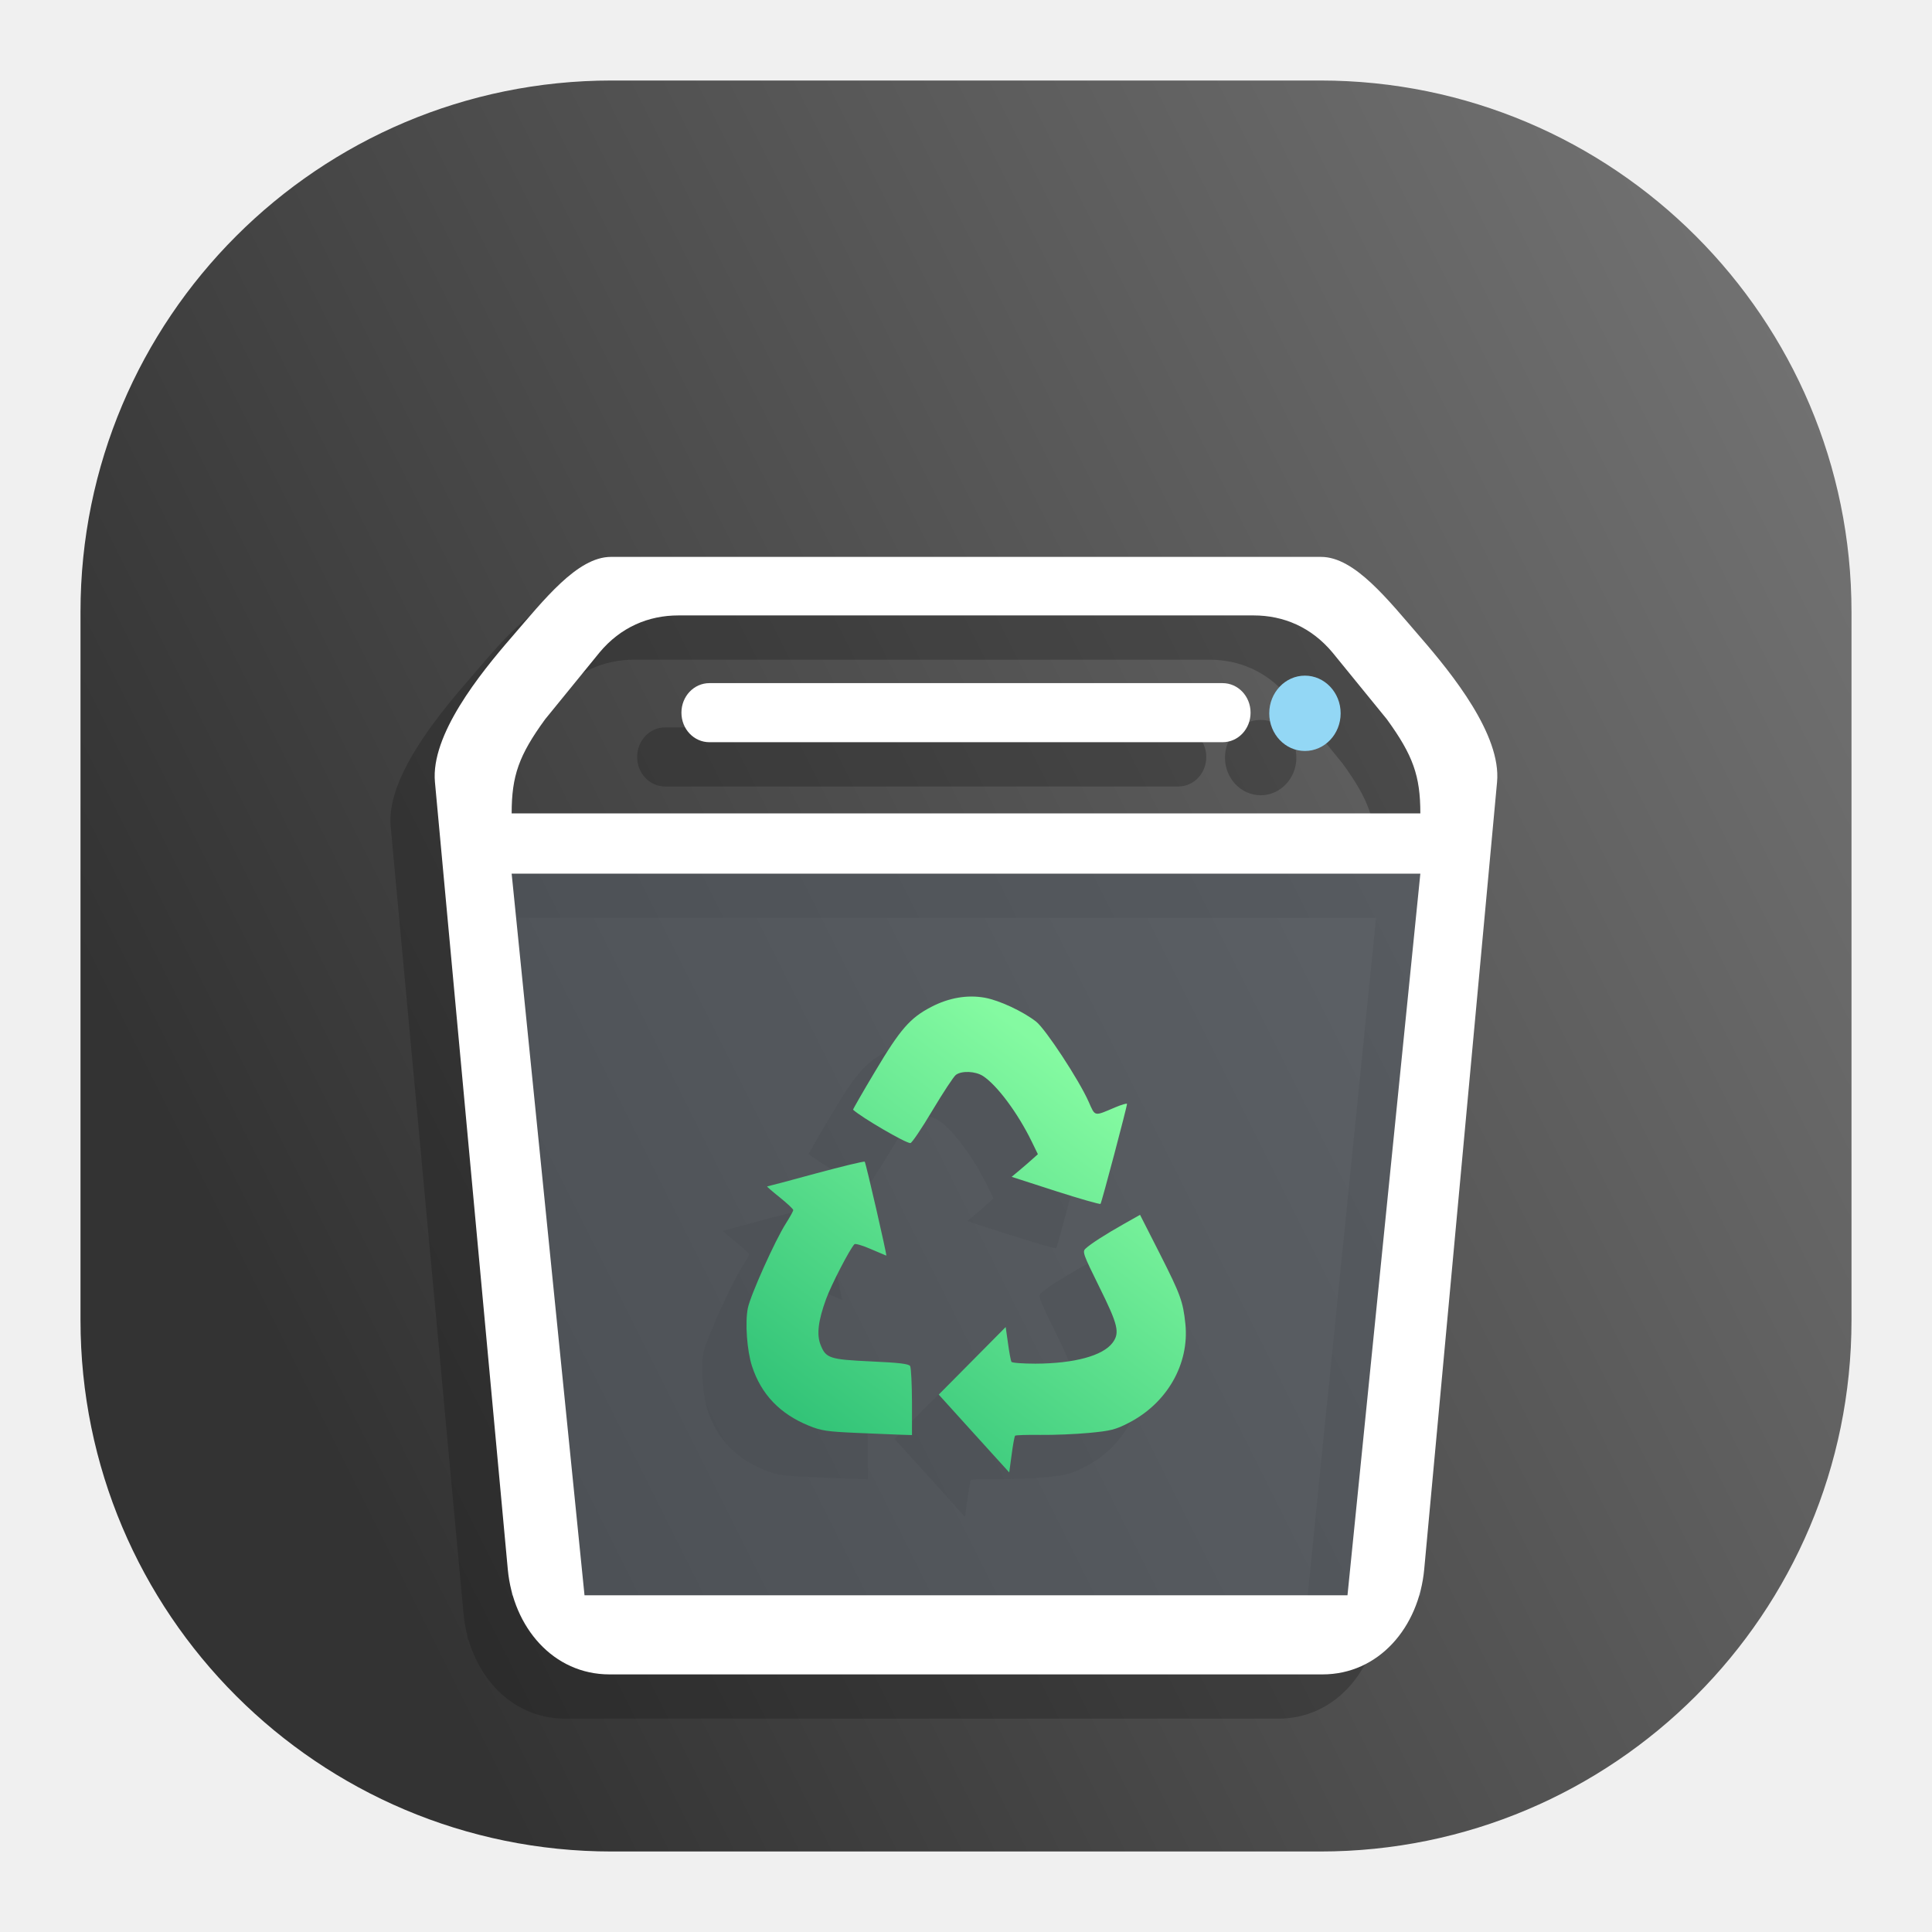
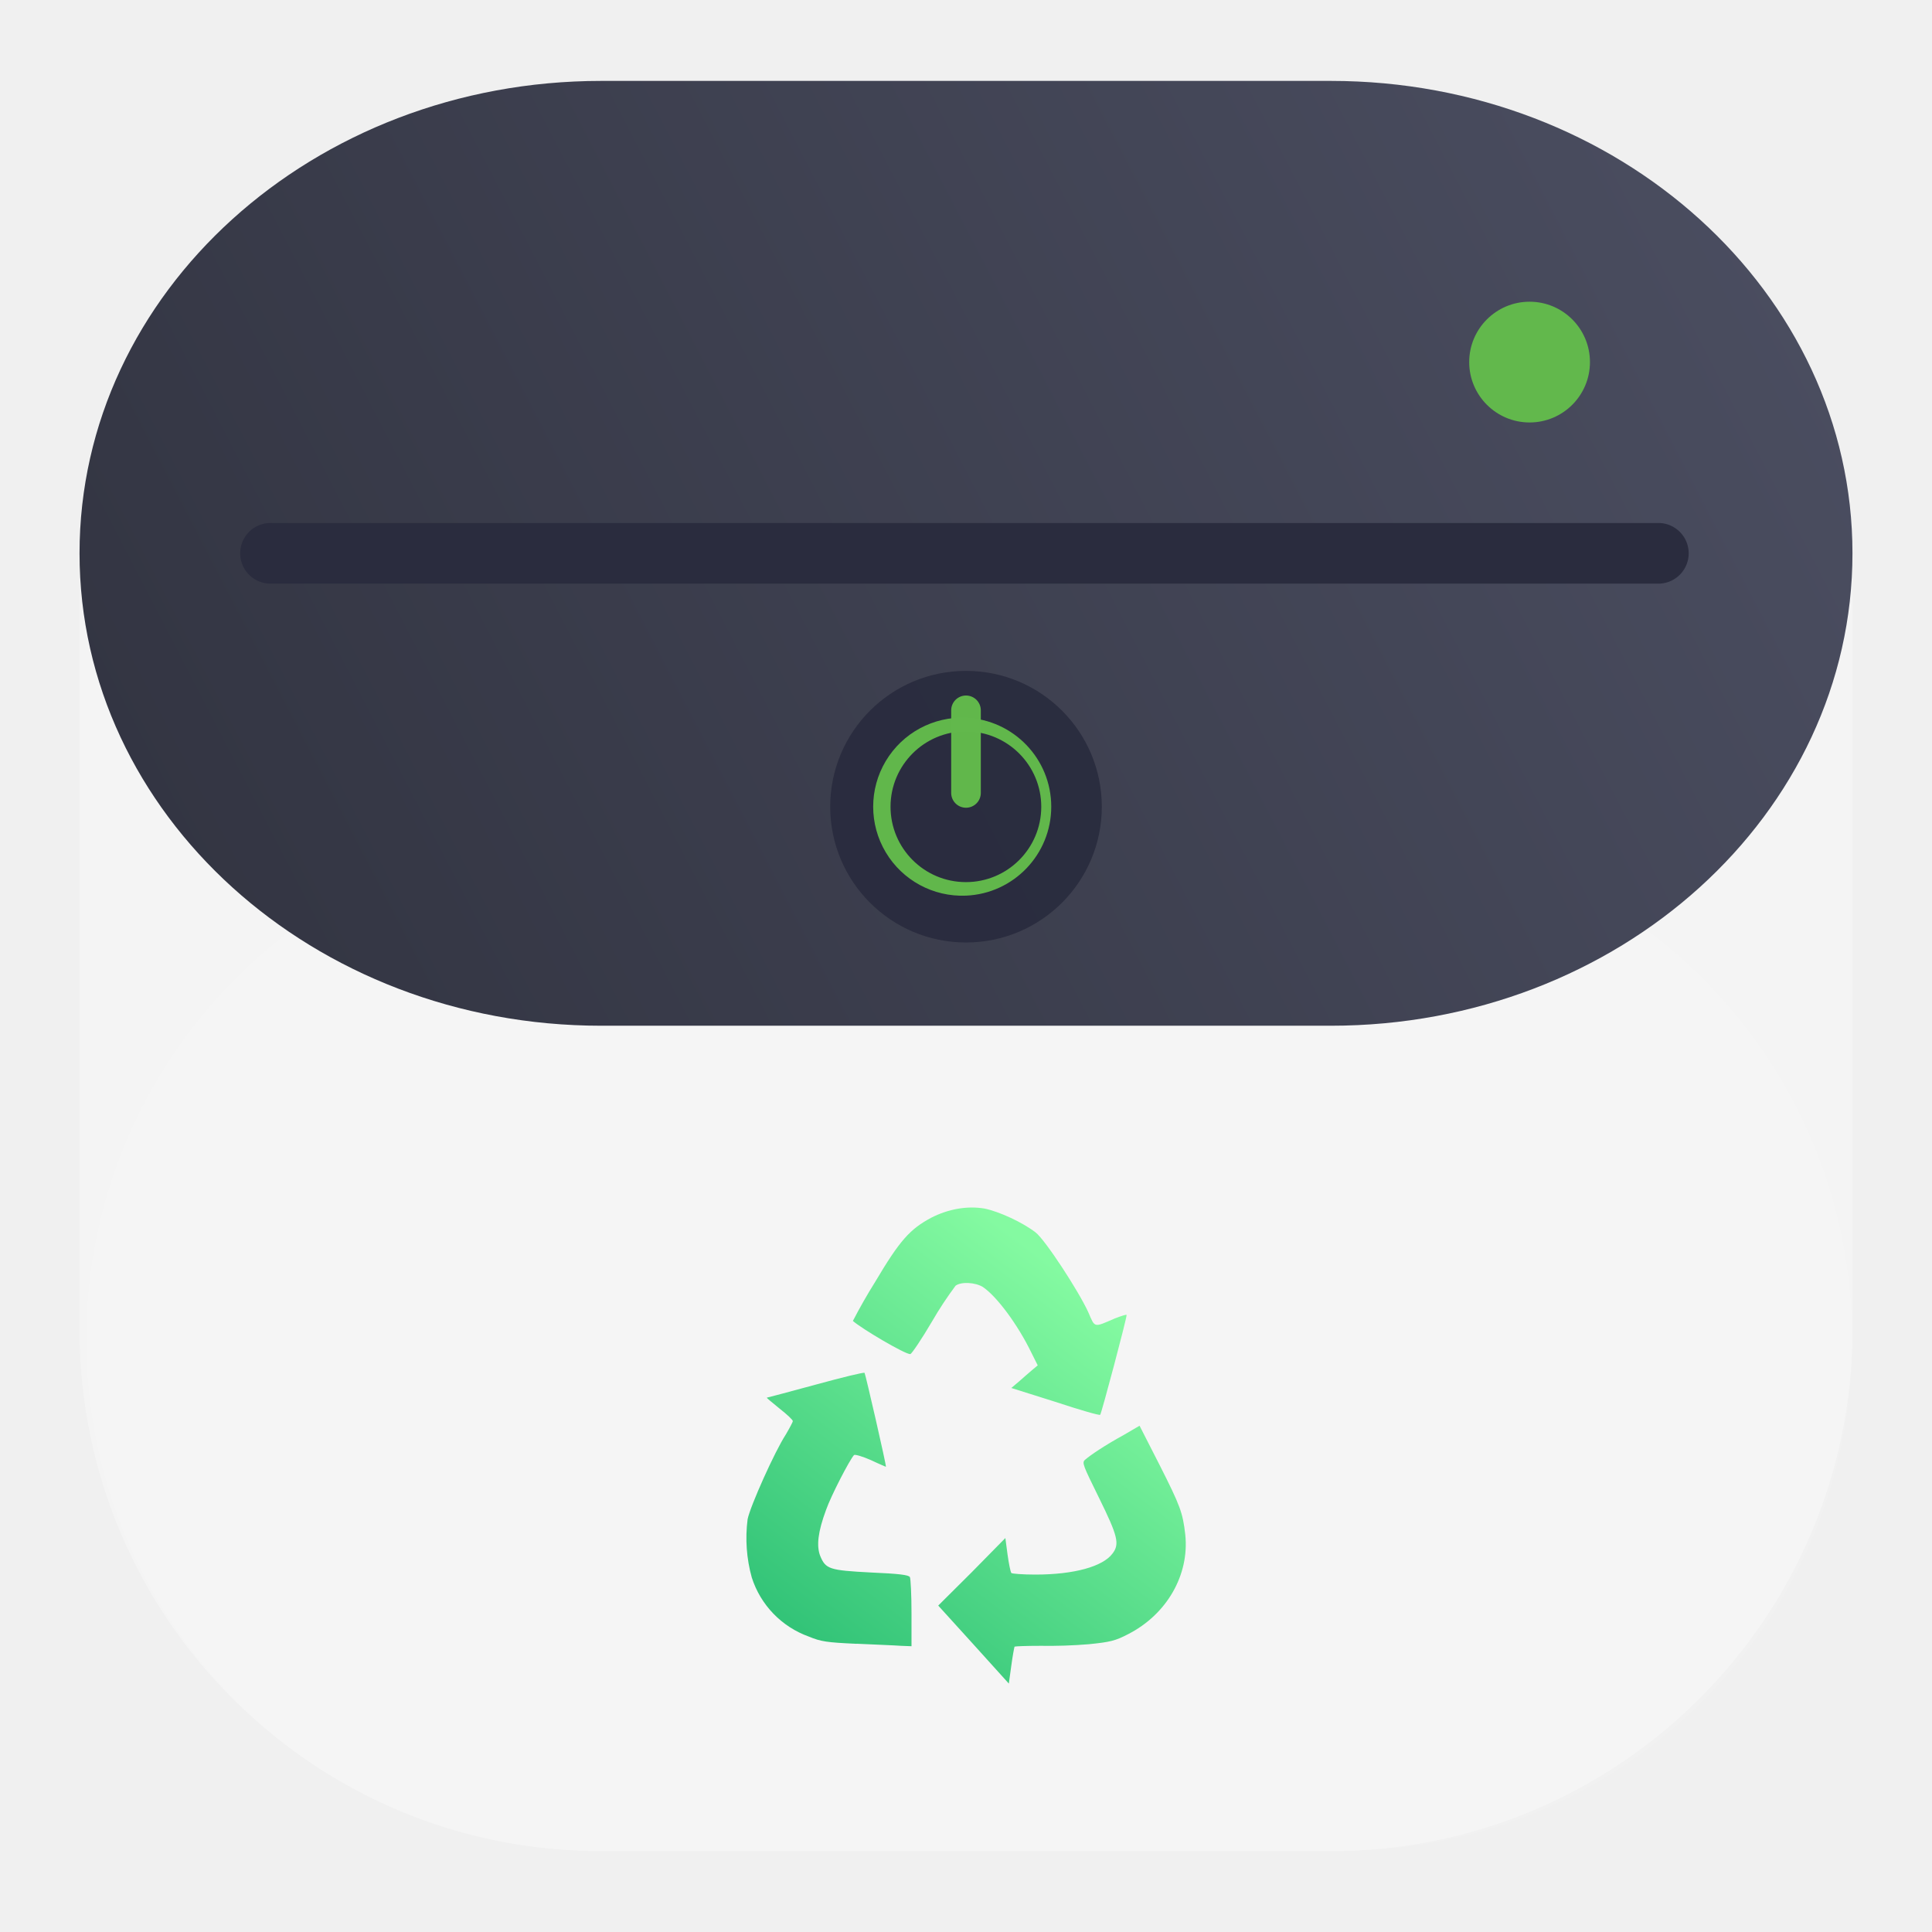
- <svg xmlns="http://www.w3.org/2000/svg" width="24" height="24" viewBox="0 0 24 24" fill="none">
-   <rect x="1" y="1" width="22" height="22" rx="6.6" fill="url(#paint0_linear_35_12)" />
-   <g opacity="0.3">
-     <path opacity="0.5" d="M5.806 11.402V20.368H17.099V11.402H5.806Z" fill="#181818" />
-     <path d="M7.039 7.468C6.62 7.468 6.205 8.005 5.806 8.465C5.407 8.925 4.799 9.681 4.853 10.265L5.758 20.046C5.825 20.765 6.322 21.35 7.022 21.35H15.878C16.578 21.35 17.075 20.765 17.142 20.046L18.047 10.265C18.101 9.681 17.493 8.925 17.094 8.465C16.695 8.005 16.28 7.468 15.861 7.468H14.526H14.333H7.039ZM7.877 8.195H14.333H14.526H15.023C15.394 8.195 15.739 8.34 16.003 8.656L16.679 9.486C17.003 9.933 17.094 10.187 17.094 10.654H5.806C5.806 10.187 5.896 9.933 6.221 9.486L6.897 8.656C7.16 8.34 7.506 8.195 7.877 8.195ZM5.806 11.403H17.094L16.189 20.367H6.711L5.806 11.403Z" fill="#181818" />
-     <path d="M15.661 9.879C15.905 9.879 16.104 9.67 16.104 9.411C16.104 9.153 15.905 8.943 15.661 8.943C15.416 8.943 15.217 9.153 15.217 9.411C15.217 9.67 15.416 9.879 15.661 9.879Z" fill="#181818" />
-     <path d="M14.985 9.403C14.985 9.2 14.83 9.036 14.637 9.036H8.263C8.07 9.036 7.915 9.2 7.915 9.403C7.915 9.607 8.07 9.77 8.263 9.77H14.637C14.83 9.77 14.985 9.607 14.985 9.403Z" fill="#181818" />
-     <path d="M11.549 18.358L11.111 17.874L11.527 17.455L11.943 17.035L11.972 17.239C11.987 17.351 12.007 17.454 12.014 17.467C12.022 17.48 12.156 17.49 12.313 17.49C12.795 17.488 13.15 17.392 13.271 17.23C13.363 17.106 13.339 17.008 13.107 16.537C12.905 16.13 12.894 16.099 12.935 16.061C12.999 16.001 13.18 15.885 13.41 15.755L13.612 15.641L13.86 16.129C14.115 16.632 14.146 16.718 14.175 16.994C14.227 17.493 13.948 17.981 13.47 18.226C13.307 18.31 13.246 18.325 12.979 18.351C12.811 18.366 12.539 18.377 12.374 18.375C12.209 18.373 12.067 18.377 12.06 18.385C12.052 18.393 12.033 18.499 12.017 18.62L11.987 18.841L11.549 18.358ZM10.092 18.35C9.725 18.334 9.651 18.323 9.499 18.261C9.138 18.113 8.906 17.871 8.792 17.522C8.729 17.329 8.704 16.978 8.74 16.8C8.773 16.638 9.079 15.957 9.212 15.749C9.262 15.67 9.304 15.595 9.304 15.582C9.304 15.569 9.228 15.498 9.135 15.423C9.042 15.349 8.972 15.288 8.98 15.288C8.987 15.288 9.26 15.216 9.585 15.127C9.911 15.039 10.184 14.973 10.192 14.981C10.206 14.996 10.471 16.148 10.46 16.148C10.458 16.148 10.372 16.111 10.269 16.067C10.167 16.022 10.074 15.995 10.064 16.006C10.005 16.068 9.776 16.512 9.712 16.687C9.614 16.955 9.592 17.128 9.643 17.255C9.709 17.423 9.755 17.438 10.271 17.462C10.622 17.478 10.739 17.492 10.756 17.52C10.768 17.541 10.778 17.742 10.779 17.967L10.779 18.377L10.646 18.372C10.572 18.37 10.323 18.36 10.092 18.35ZM12.562 15.345L12.017 15.169L12.114 15.088C12.168 15.043 12.241 14.98 12.277 14.947L12.343 14.888L12.267 14.732C12.094 14.377 11.835 14.029 11.66 13.916C11.566 13.856 11.397 13.849 11.325 13.902C11.297 13.922 11.166 14.122 11.033 14.345C10.9 14.568 10.777 14.75 10.759 14.75C10.7 14.751 10.152 14.432 10.047 14.335C10.043 14.332 10.168 14.116 10.323 13.855C10.633 13.335 10.756 13.194 11.019 13.058C11.237 12.944 11.468 12.905 11.684 12.944C11.865 12.976 12.154 13.111 12.319 13.24C12.437 13.332 12.854 13.966 12.973 14.235C13.057 14.424 13.037 14.419 13.303 14.306C13.384 14.272 13.45 14.253 13.45 14.263C13.451 14.297 13.135 15.49 13.121 15.505C13.113 15.514 12.861 15.441 12.562 15.345Z" fill="url(#paint1_linear_35_12)" />
-   </g>
-   <path opacity="0.5" d="M6.356 10.852V19.818H17.649V10.852H6.356Z" fill="#656D78" />
-   <path d="M7.589 6.918C7.17 6.918 6.755 7.455 6.356 7.915C5.957 8.375 5.349 9.131 5.403 9.715L6.308 19.495C6.375 20.215 6.872 20.8 7.572 20.8H16.428C17.128 20.8 17.625 20.215 17.692 19.495L18.597 9.715C18.651 9.131 18.043 8.375 17.644 7.915C17.245 7.455 16.83 6.918 16.411 6.918H15.076H14.883H7.589ZM8.427 7.645H14.883H15.076H15.573C15.944 7.645 16.289 7.79 16.553 8.106L17.229 8.936C17.553 9.383 17.644 9.637 17.644 10.104H6.356C6.356 9.637 6.446 9.383 6.771 8.936L7.447 8.106C7.71 7.79 8.056 7.645 8.427 7.645ZM6.356 10.853H17.644L16.739 19.817H7.261L6.356 10.853Z" fill="white" />
-   <path d="M16.21 9.329C16.455 9.329 16.654 9.12 16.654 8.861C16.654 8.603 16.455 8.393 16.21 8.393C15.966 8.393 15.767 8.603 15.767 8.861C15.767 9.12 15.966 9.329 16.21 9.329Z" fill="#93D7F5" />
-   <path d="M15.535 8.853C15.535 8.65 15.38 8.486 15.187 8.486H8.813C8.62 8.486 8.465 8.65 8.465 8.853C8.465 9.057 8.62 9.22 8.813 9.22H15.187C15.38 9.22 15.535 9.057 15.535 8.853Z" fill="white" />
-   <path d="M12.099 17.808L11.661 17.324L12.077 16.905L12.493 16.485L12.522 16.689C12.537 16.801 12.557 16.904 12.564 16.917C12.572 16.93 12.706 16.94 12.863 16.94C13.345 16.938 13.7 16.842 13.821 16.68C13.913 16.556 13.889 16.457 13.656 15.987C13.455 15.58 13.444 15.549 13.485 15.511C13.549 15.451 13.73 15.335 13.96 15.205L14.162 15.091L14.41 15.579C14.665 16.082 14.696 16.168 14.725 16.444C14.777 16.943 14.498 17.431 14.02 17.676C13.857 17.76 13.796 17.775 13.529 17.8C13.361 17.816 13.089 17.827 12.924 17.825C12.758 17.823 12.617 17.827 12.61 17.835C12.602 17.843 12.583 17.949 12.567 18.07L12.537 18.291L12.099 17.808ZM10.642 17.8C10.275 17.784 10.201 17.773 10.049 17.711C9.688 17.564 9.456 17.321 9.342 16.972C9.279 16.779 9.254 16.428 9.29 16.25C9.323 16.088 9.629 15.407 9.762 15.199C9.812 15.12 9.854 15.045 9.854 15.032C9.854 15.019 9.778 14.948 9.685 14.873C9.592 14.799 9.522 14.738 9.53 14.738C9.537 14.738 9.81 14.666 10.135 14.577C10.461 14.489 10.734 14.423 10.742 14.431C10.756 14.446 11.021 15.598 11.01 15.598C11.008 15.598 10.922 15.561 10.819 15.517C10.717 15.472 10.624 15.445 10.614 15.456C10.555 15.518 10.326 15.961 10.262 16.137C10.164 16.405 10.143 16.578 10.193 16.705C10.259 16.873 10.305 16.888 10.821 16.912C11.172 16.928 11.289 16.942 11.306 16.97C11.318 16.991 11.328 17.192 11.329 17.417L11.329 17.827L11.195 17.823C11.122 17.82 10.873 17.81 10.642 17.8ZM13.112 14.795L12.567 14.619L12.664 14.538C12.718 14.493 12.791 14.43 12.827 14.397L12.893 14.338L12.817 14.182C12.644 13.827 12.385 13.479 12.21 13.366C12.116 13.306 11.947 13.299 11.875 13.352C11.847 13.372 11.716 13.572 11.583 13.794C11.45 14.018 11.327 14.2 11.309 14.2C11.25 14.201 10.702 13.882 10.597 13.785C10.594 13.782 10.717 13.566 10.873 13.306C11.183 12.785 11.306 12.644 11.569 12.508C11.787 12.394 12.018 12.355 12.234 12.394C12.415 12.427 12.704 12.562 12.87 12.69C12.987 12.781 13.404 13.416 13.523 13.685C13.607 13.874 13.587 13.869 13.853 13.756C13.934 13.722 14 13.703 14 13.713C14.001 13.747 13.685 14.94 13.671 14.955C13.663 14.963 13.411 14.891 13.112 14.795Z" fill="url(#paint2_linear_35_12)" />
+ <svg xmlns="http://www.w3.org/2000/svg" width="24" height="24" fill="none">
+   <path fill="#fff" d="M16.532 1.005H7.468a6.48 6.48 0 0 0-6.48 6.48v9.03a6.48 6.48 0 0 0 6.48 6.48h9.064a6.48 6.48 0 0 0 6.48-6.48v-9.03a6.48 6.48 0 0 0-6.48-6.48Z" opacity=".3" />
+   <path fill="#fff" d="M16.657 10.286H7.343a6.355 6.355 0 0 0 0 12.709h9.314a6.355 6.355 0 0 0 0-12.71Z" opacity=".05" />
+   <path fill="url(#a)" d="m12.095 20.43-.44-.485.418-.416.416-.423.027.204c.016.115.036.213.047.23.005.009.14.02.297.02.484 0 .839-.1.959-.26.093-.12.066-.22-.167-.694-.199-.405-.215-.437-.172-.473.067-.058.244-.178.479-.307l.197-.115.25.49c.255.505.287.588.318.864.052.5-.23.989-.708 1.234-.161.084-.224.099-.49.126a6.148 6.148 0 0 1-.603.02c-.167 0-.308.005-.32.01-.004.011-.024.115-.04.235l-.031.224zm-1.454-.01c-.37-.017-.442-.027-.594-.09a1.153 1.153 0 0 1-.708-.733 1.83 1.83 0 0 1-.052-.724c.032-.162.338-.844.474-1.052.047-.079.088-.158.088-.167 0-.016-.073-.084-.166-.157-.094-.078-.167-.135-.156-.135.005 0 .28-.073.604-.161.328-.09.598-.156.609-.147.01.01.276 1.167.265 1.167 0 0-.088-.036-.186-.083-.106-.047-.2-.073-.21-.063-.057.063-.286.506-.348.683-.1.27-.12.443-.073.568.068.167.115.181.63.208.349.015.469.03.485.057.01.02.02.224.02.448v.411l-.13-.005c-.073-.006-.322-.015-.552-.026zm2.468-3.006-.546-.172.098-.083c.052-.048.126-.109.162-.141l.068-.057-.078-.156c-.172-.355-.433-.703-.604-.818-.094-.057-.266-.068-.338-.016a4.56 4.56 0 0 0-.292.443c-.131.224-.256.407-.271.407-.063.005-.61-.319-.713-.412a6.885 6.885 0 0 1 .276-.484c.306-.516.432-.656.697-.798.213-.109.448-.15.661-.114.183.037.475.172.636.297.12.093.536.73.656.995.083.192.063.188.328.073.083-.032.146-.052.146-.043.005.032-.312 1.224-.328 1.24-.006.011-.26-.062-.558-.161z" style="fill:url(#a)" />
+   <path fill="url(#b)" d="M16.532 1.005H7.468c-3.579 0-6.48 2.627-6.48 5.868 0 3.241 2.901 5.869 6.48 5.869h9.064c3.579 0 6.48-2.628 6.48-5.869 0-3.24-2.901-5.868-6.48-5.868Z" />
+   <path fill="#2A2C3E" d="M20.621 6.497H3.38a.377.377 0 1 0 0 .753H20.62a.377.377 0 0 0 0-.753Z" />
+   <path fill="#2A2C3E" d="M12 11.708a1.687 1.687 0 1 0 0-3.374 1.687 1.687 0 0 0 0 3.374Z" opacity=".99" />
+   <path fill="#62B84C" d="M12 8.916a1.106 1.106 0 1 0 0 2.21 1.106 1.106 0 0 0 0-2.21Zm0 .17a.936.936 0 1 1-.002 1.872A.936.936 0 0 1 12 9.085Z" opacity=".99" />
+   <path fill="#62B84C" d="M12.184 8.824a.184.184 0 0 0-.368 0V9.85a.184.184 0 0 0 .368 0V8.824Z" opacity=".99" />
  <defs>
-     <linearGradient id="paint0_linear_35_12" x1="23" y1="1" x2="1" y2="12" gradientUnits="userSpaceOnUse">
-       <stop stop-color="#777777" />
-       <stop offset="1" stop-color="#333333" />
-     </linearGradient>
-     <linearGradient id="paint1_linear_35_12" x1="12.55" y1="13.65" x2="9.25" y2="18.05" gradientUnits="userSpaceOnUse">
-       <stop stop-color="#181818" />
-       <stop offset="1" stop-color="#181818" />
-     </linearGradient>
-     <linearGradient id="paint2_linear_35_12" x1="13.1" y1="13.1" x2="9.8" y2="17.5" gradientUnits="userSpaceOnUse">
+     <linearGradient id="a" x1="6.826" x2="3.526" y1="15.721" y2="20.121" gradientTransform="translate(6.27)" gradientUnits="userSpaceOnUse">
      <stop stop-color="#84FAA1" />
      <stop offset="1" stop-color="#33C478" />
    </linearGradient>
+     <linearGradient id="b" x1="22.988" x2="1.012" y1="1.123" y2="12.498" gradientUnits="userSpaceOnUse">
+       <stop stop-color="#4C4F62" />
+       <stop offset="1" stop-color="#313340" />
+     </linearGradient>
  </defs>
+   <circle cx="19.001" cy="4.498" r=".75" style="fill:#62b84c;fill-opacity:1;stroke-width:.05;stroke-linecap:round;stroke-linejoin:round;paint-order:stroke markers fill" />
</svg>
